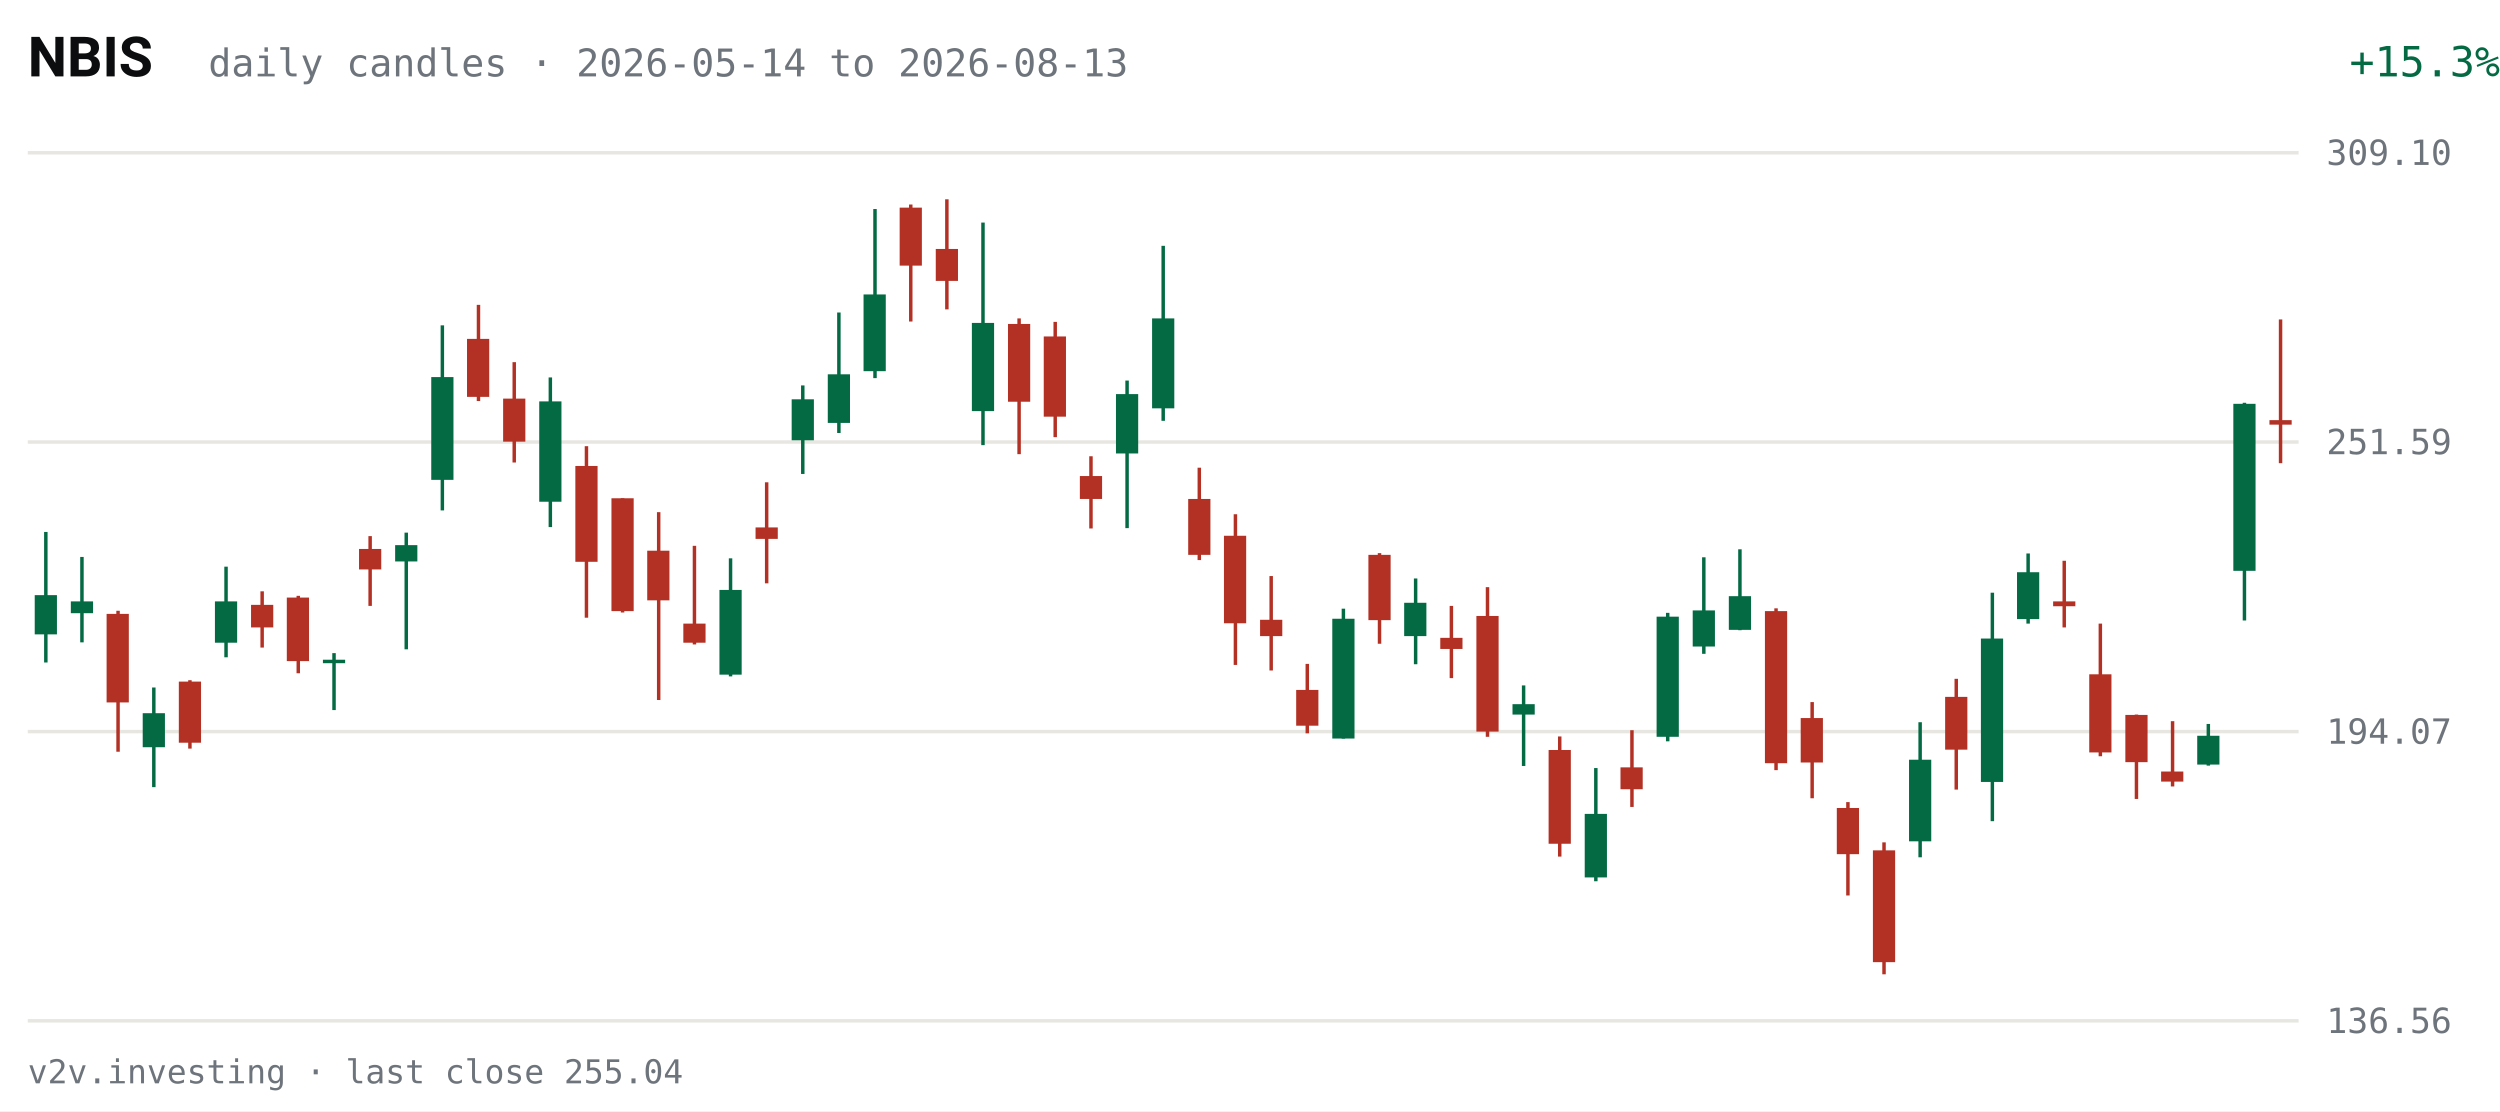
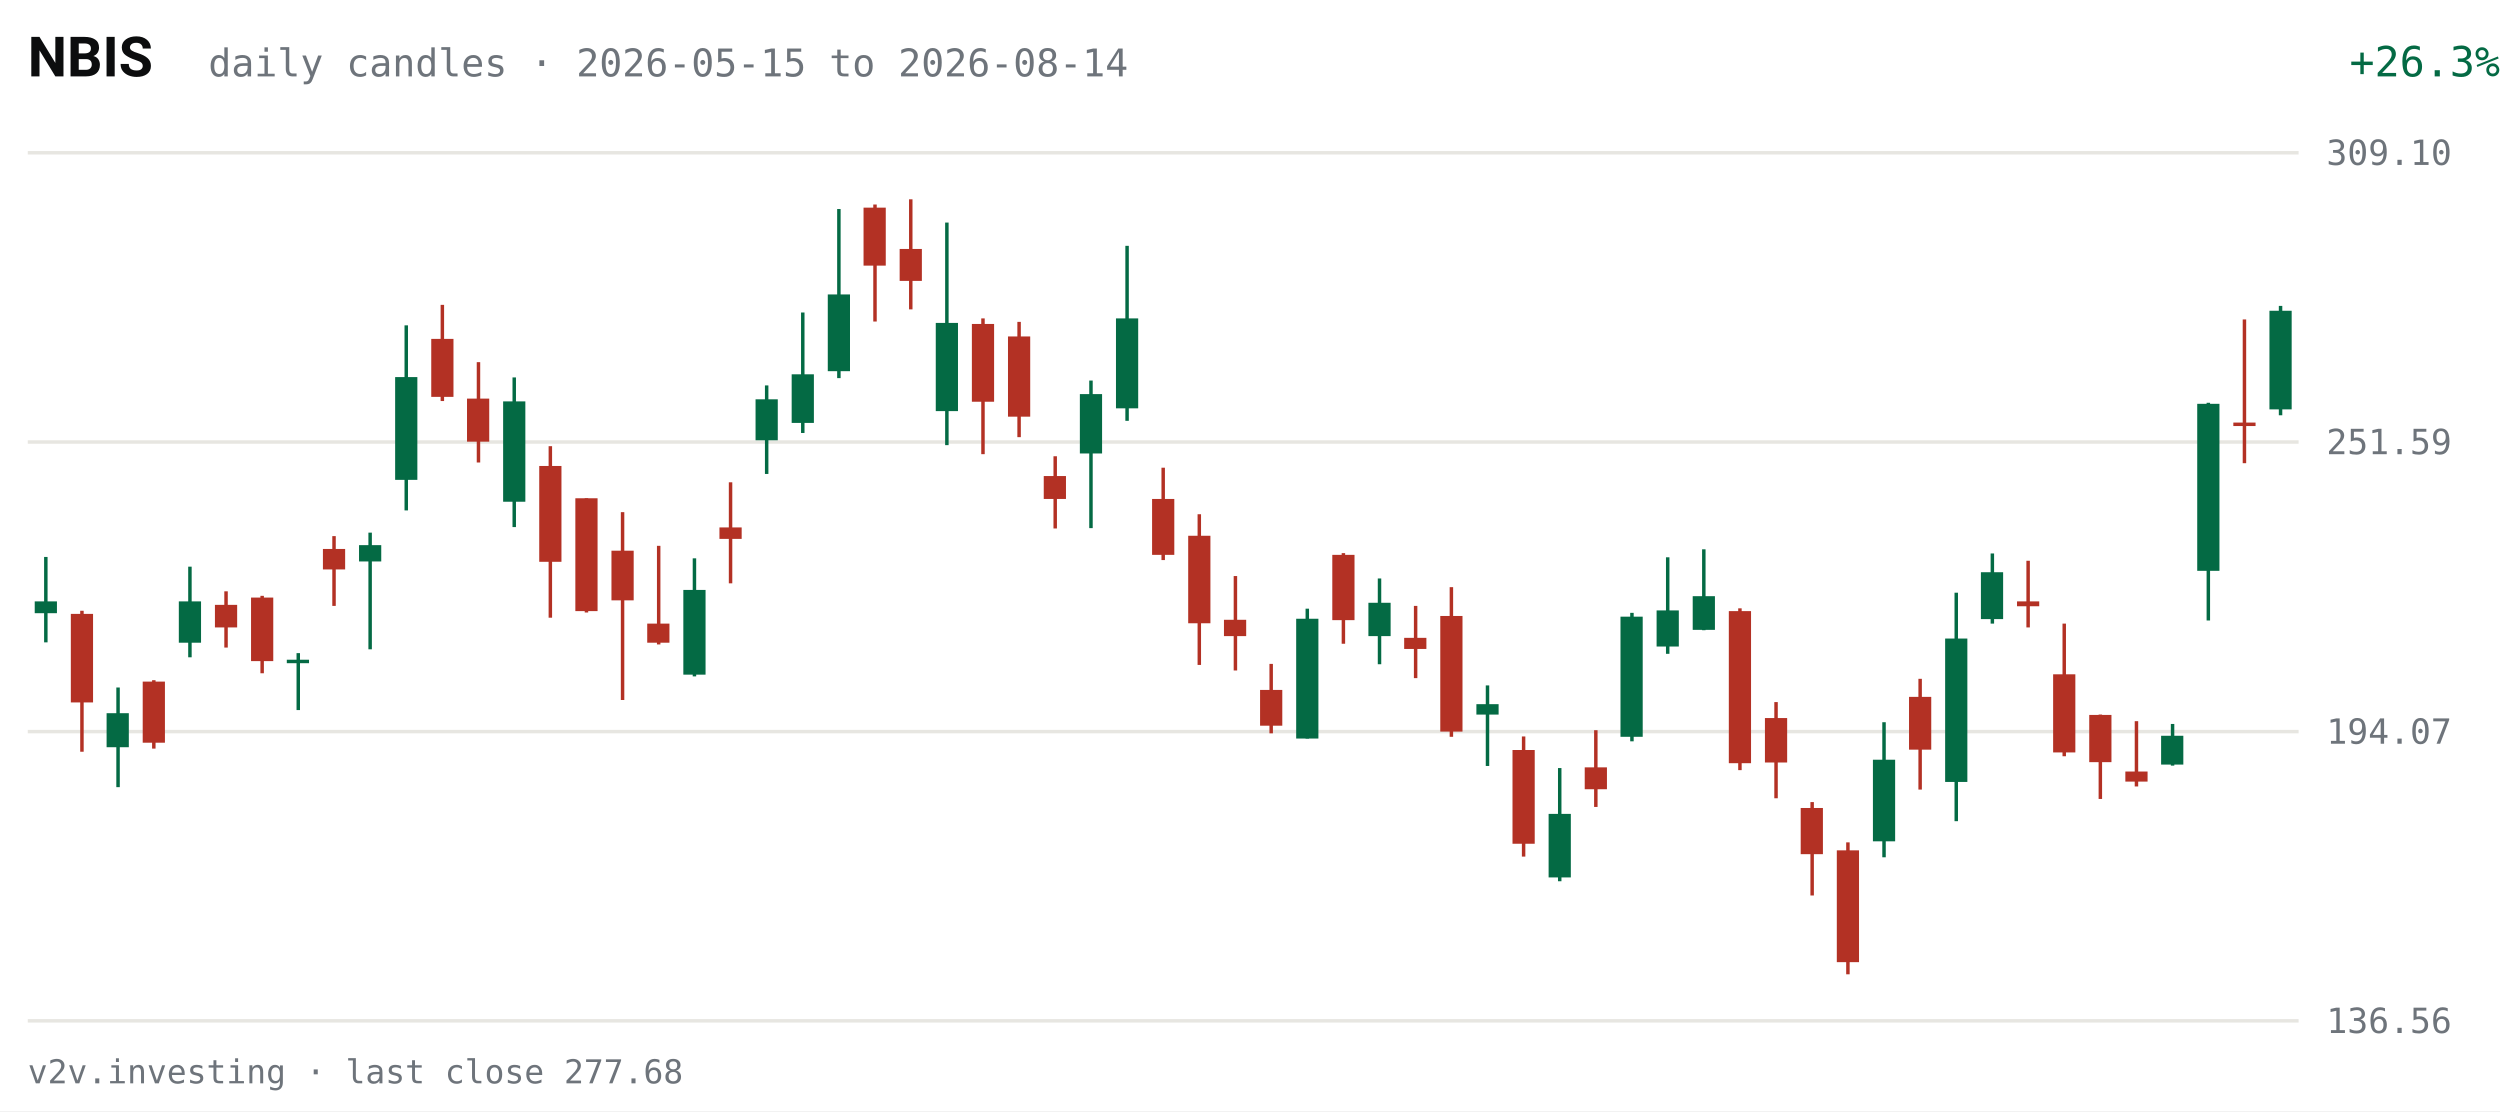
<svg xmlns="http://www.w3.org/2000/svg" viewBox="0 0 720 320" width="720" height="320" role="img" aria-label="NBIS daily candles, last 63 sessions">
  <rect width="720" height="320" fill="#FFFFFF" />
  <text x="8" y="22" fill="#0C0D0E" font-size="16" font-weight="600" font-family="system-ui,-apple-system,Segoe UI,Roboto,sans-serif">NBIS</text>
-   <text x="60" y="22" fill="#6E747B" font-size="11" font-family="ui-monospace,SFMono-Regular,Menlo,Consolas,monospace">daily candles · 2026-05-14 to 2026-08-13</text>
-   <text x="670" y="22" fill="#046A44" font-size="12" text-anchor="end" font-family="ui-monospace,SFMono-Regular,Menlo,Consolas,monospace" transform="translate(50,0)">+15.3%</text>
+   <text x="60" y="22" fill="#6E747B" font-size="11" font-family="ui-monospace,SFMono-Regular,Menlo,Consolas,monospace">daily candles · 2026-05-15 to 2026-08-14</text>
+   <text x="670" y="22" fill="#046A44" font-size="12" text-anchor="end" font-family="ui-monospace,SFMono-Regular,Menlo,Consolas,monospace" transform="translate(50,0)">+26.3%</text>
  <g font-family="ui-monospace,SFMono-Regular,Menlo,Consolas,monospace">
    <line x1="8" y1="294.0" x2="662" y2="294.0" stroke="#E7E6E1" stroke-width="1" />
    <text x="670" y="297.5" fill="#6E747B" font-size="10">136.56</text>
    <line x1="8" y1="210.7" x2="662" y2="210.7" stroke="#E7E6E1" stroke-width="1" />
    <text x="670" y="214.2" fill="#6E747B" font-size="10">194.07</text>
    <line x1="8" y1="127.3" x2="662" y2="127.3" stroke="#E7E6E1" stroke-width="1" />
    <text x="670" y="130.8" fill="#6E747B" font-size="10">251.59</text>
    <line x1="8" y1="44.0" x2="662" y2="44.0" stroke="#E7E6E1" stroke-width="1" />
    <text x="670" y="47.5" fill="#6E747B" font-size="10">309.10</text>
-     <line x1="13.2" y1="153.2" x2="13.2" y2="190.8" stroke="#046A44" stroke-width="1" />
-     <rect x="10.0" y="171.4" width="6.4" height="11.3" fill="#046A44" />
-     <line x1="23.6" y1="160.4" x2="23.6" y2="185.0" stroke="#046A44" stroke-width="1" />
-     <rect x="20.4" y="173.2" width="6.4" height="3.4" fill="#046A44" />
-     <line x1="34.0" y1="175.9" x2="34.0" y2="216.5" stroke="#B33124" stroke-width="1" />
-     <rect x="30.7" y="176.8" width="6.4" height="25.5" fill="#B33124" />
-     <line x1="44.3" y1="198.0" x2="44.3" y2="226.7" stroke="#046A44" stroke-width="1" />
-     <rect x="41.1" y="205.4" width="6.4" height="9.8" fill="#046A44" />
-     <line x1="54.7" y1="195.9" x2="54.7" y2="215.6" stroke="#B33124" stroke-width="1" />
-     <rect x="51.5" y="196.3" width="6.4" height="17.6" fill="#B33124" />
-     <line x1="65.1" y1="163.2" x2="65.1" y2="189.3" stroke="#046A44" stroke-width="1" />
-     <rect x="61.9" y="173.2" width="6.4" height="11.9" fill="#046A44" />
-     <line x1="75.5" y1="170.3" x2="75.5" y2="186.5" stroke="#B33124" stroke-width="1" />
-     <rect x="72.3" y="174.2" width="6.4" height="6.5" fill="#B33124" />
-     <line x1="85.9" y1="171.6" x2="85.9" y2="193.9" stroke="#B33124" stroke-width="1" />
-     <rect x="82.6" y="172.1" width="6.4" height="18.3" fill="#B33124" />
-     <line x1="96.2" y1="188.1" x2="96.2" y2="204.5" stroke="#046A44" stroke-width="1" />
-     <rect x="93.0" y="190.0" width="6.4" height="1.0" fill="#046A44" />
-     <line x1="106.6" y1="154.4" x2="106.6" y2="174.5" stroke="#B33124" stroke-width="1" />
-     <rect x="103.4" y="158.1" width="6.4" height="5.9" fill="#B33124" />
-     <line x1="117.0" y1="153.4" x2="117.0" y2="187.0" stroke="#046A44" stroke-width="1" />
-     <rect x="113.8" y="157.0" width="6.4" height="4.7" fill="#046A44" />
-     <line x1="127.4" y1="93.7" x2="127.4" y2="147.0" stroke="#046A44" stroke-width="1" />
-     <rect x="124.2" y="108.6" width="6.4" height="29.6" fill="#046A44" />
-     <line x1="137.8" y1="87.8" x2="137.8" y2="115.5" stroke="#B33124" stroke-width="1" />
-     <rect x="134.5" y="97.6" width="6.4" height="16.7" fill="#B33124" />
-     <line x1="148.1" y1="104.3" x2="148.1" y2="133.2" stroke="#B33124" stroke-width="1" />
-     <rect x="144.9" y="114.8" width="6.4" height="12.4" fill="#B33124" />
-     <line x1="158.5" y1="108.7" x2="158.5" y2="151.8" stroke="#046A44" stroke-width="1" />
-     <rect x="155.3" y="115.6" width="6.4" height="28.9" fill="#046A44" />
-     <line x1="168.9" y1="128.5" x2="168.9" y2="177.9" stroke="#B33124" stroke-width="1" />
-     <rect x="165.7" y="134.2" width="6.4" height="27.6" fill="#B33124" />
-     <line x1="179.3" y1="143.5" x2="179.3" y2="176.4" stroke="#B33124" stroke-width="1" />
-     <rect x="176.1" y="143.5" width="6.4" height="32.5" fill="#B33124" />
-     <line x1="189.7" y1="147.5" x2="189.7" y2="201.6" stroke="#B33124" stroke-width="1" />
-     <rect x="186.4" y="158.6" width="6.4" height="14.3" fill="#B33124" />
-     <line x1="200.0" y1="157.2" x2="200.0" y2="185.6" stroke="#B33124" stroke-width="1" />
-     <rect x="196.8" y="179.6" width="6.4" height="5.5" fill="#B33124" />
-     <line x1="210.4" y1="160.8" x2="210.4" y2="194.8" stroke="#046A44" stroke-width="1" />
-     <rect x="207.2" y="169.9" width="6.4" height="24.4" fill="#046A44" />
-     <line x1="220.8" y1="138.9" x2="220.8" y2="168.0" stroke="#B33124" stroke-width="1" />
-     <rect x="217.6" y="151.9" width="6.4" height="3.3" fill="#B33124" />
-     <line x1="231.2" y1="111.0" x2="231.2" y2="136.5" stroke="#046A44" stroke-width="1" />
-     <rect x="228.0" y="115.0" width="6.4" height="11.8" fill="#046A44" />
-     <line x1="241.6" y1="90.0" x2="241.6" y2="124.7" stroke="#046A44" stroke-width="1" />
-     <rect x="238.4" y="107.8" width="6.4" height="14.0" fill="#046A44" />
-     <line x1="252.0" y1="60.2" x2="252.0" y2="108.9" stroke="#046A44" stroke-width="1" />
-     <rect x="248.7" y="84.8" width="6.4" height="22.1" fill="#046A44" />
-     <line x1="262.3" y1="58.9" x2="262.3" y2="92.6" stroke="#B33124" stroke-width="1" />
-     <rect x="259.1" y="59.8" width="6.4" height="16.7" fill="#B33124" />
-     <line x1="272.7" y1="57.4" x2="272.7" y2="89.1" stroke="#B33124" stroke-width="1" />
-     <rect x="269.5" y="71.7" width="6.4" height="9.2" fill="#B33124" />
-     <line x1="283.1" y1="64.1" x2="283.1" y2="128.2" stroke="#046A44" stroke-width="1" />
-     <rect x="279.9" y="93.0" width="6.4" height="25.4" fill="#046A44" />
-     <line x1="293.5" y1="91.7" x2="293.5" y2="130.8" stroke="#B33124" stroke-width="1" />
-     <rect x="290.3" y="93.3" width="6.4" height="22.4" fill="#B33124" />
-     <line x1="303.9" y1="92.7" x2="303.9" y2="125.9" stroke="#B33124" stroke-width="1" />
-     <rect x="300.6" y="96.9" width="6.4" height="23.1" fill="#B33124" />
-     <line x1="314.2" y1="131.4" x2="314.2" y2="152.2" stroke="#B33124" stroke-width="1" />
-     <rect x="311.0" y="137.1" width="6.4" height="6.6" fill="#B33124" />
-     <line x1="324.6" y1="109.6" x2="324.6" y2="152.1" stroke="#046A44" stroke-width="1" />
-     <rect x="321.4" y="113.5" width="6.4" height="17.1" fill="#046A44" />
-     <line x1="335.0" y1="70.8" x2="335.0" y2="121.2" stroke="#046A44" stroke-width="1" />
-     <rect x="331.8" y="91.7" width="6.4" height="25.9" fill="#046A44" />
-     <line x1="345.4" y1="134.7" x2="345.4" y2="161.3" stroke="#B33124" stroke-width="1" />
-     <rect x="342.2" y="143.7" width="6.4" height="16.1" fill="#B33124" />
-     <line x1="355.8" y1="148.1" x2="355.8" y2="191.5" stroke="#B33124" stroke-width="1" />
-     <rect x="352.5" y="154.3" width="6.4" height="25.2" fill="#B33124" />
-     <line x1="366.1" y1="165.9" x2="366.1" y2="193.1" stroke="#B33124" stroke-width="1" />
-     <rect x="362.9" y="178.5" width="6.4" height="4.7" fill="#B33124" />
-     <line x1="376.5" y1="191.2" x2="376.5" y2="211.2" stroke="#B33124" stroke-width="1" />
-     <rect x="373.3" y="198.7" width="6.4" height="10.3" fill="#B33124" />
-     <line x1="386.9" y1="175.3" x2="386.9" y2="212.7" stroke="#046A44" stroke-width="1" />
-     <rect x="383.7" y="178.2" width="6.4" height="34.5" fill="#046A44" />
-     <line x1="397.3" y1="159.3" x2="397.3" y2="185.4" stroke="#B33124" stroke-width="1" />
-     <rect x="394.1" y="159.8" width="6.4" height="18.8" fill="#B33124" />
-     <line x1="407.7" y1="166.6" x2="407.7" y2="191.3" stroke="#046A44" stroke-width="1" />
-     <rect x="404.4" y="173.6" width="6.4" height="9.6" fill="#046A44" />
-     <line x1="418.0" y1="174.5" x2="418.0" y2="195.3" stroke="#B33124" stroke-width="1" />
-     <rect x="414.8" y="183.7" width="6.4" height="3.2" fill="#B33124" />
-     <line x1="428.4" y1="169.1" x2="428.4" y2="212.2" stroke="#B33124" stroke-width="1" />
-     <rect x="425.2" y="177.4" width="6.4" height="33.3" fill="#B33124" />
-     <line x1="438.8" y1="197.4" x2="438.8" y2="220.6" stroke="#046A44" stroke-width="1" />
-     <rect x="435.6" y="202.8" width="6.4" height="3.0" fill="#046A44" />
-     <line x1="449.2" y1="212.1" x2="449.2" y2="246.7" stroke="#B33124" stroke-width="1" />
-     <rect x="446.0" y="216.0" width="6.4" height="27.0" fill="#B33124" />
-     <line x1="459.6" y1="221.2" x2="459.6" y2="253.8" stroke="#046A44" stroke-width="1" />
-     <rect x="456.4" y="234.4" width="6.4" height="18.3" fill="#046A44" />
-     <line x1="470.0" y1="210.3" x2="470.0" y2="232.4" stroke="#B33124" stroke-width="1" />
-     <rect x="466.7" y="221.0" width="6.4" height="6.3" fill="#B33124" />
-     <line x1="480.3" y1="176.5" x2="480.3" y2="213.5" stroke="#046A44" stroke-width="1" />
-     <rect x="477.1" y="177.6" width="6.4" height="34.6" fill="#046A44" />
-     <line x1="490.7" y1="160.5" x2="490.7" y2="188.3" stroke="#046A44" stroke-width="1" />
-     <rect x="487.5" y="175.8" width="6.4" height="10.4" fill="#046A44" />
-     <line x1="501.1" y1="158.2" x2="501.1" y2="181.5" stroke="#046A44" stroke-width="1" />
-     <rect x="497.9" y="171.7" width="6.4" height="9.7" fill="#046A44" />
-     <line x1="511.5" y1="175.2" x2="511.5" y2="221.8" stroke="#B33124" stroke-width="1" />
-     <rect x="508.3" y="176.0" width="6.4" height="43.8" fill="#B33124" />
-     <line x1="521.9" y1="202.2" x2="521.9" y2="229.9" stroke="#B33124" stroke-width="1" />
-     <rect x="518.6" y="206.8" width="6.4" height="12.8" fill="#B33124" />
-     <line x1="532.2" y1="231.0" x2="532.2" y2="257.9" stroke="#B33124" stroke-width="1" />
-     <rect x="529.0" y="232.7" width="6.4" height="13.3" fill="#B33124" />
-     <line x1="542.6" y1="242.6" x2="542.6" y2="280.6" stroke="#B33124" stroke-width="1" />
-     <rect x="539.4" y="244.9" width="6.4" height="32.2" fill="#B33124" />
-     <line x1="553.0" y1="208.0" x2="553.0" y2="246.9" stroke="#046A44" stroke-width="1" />
-     <rect x="549.8" y="218.8" width="6.4" height="23.5" fill="#046A44" />
-     <line x1="563.4" y1="195.5" x2="563.4" y2="227.4" stroke="#B33124" stroke-width="1" />
-     <rect x="560.2" y="200.7" width="6.4" height="15.2" fill="#B33124" />
-     <line x1="573.8" y1="170.7" x2="573.8" y2="236.5" stroke="#046A44" stroke-width="1" />
-     <rect x="570.5" y="183.9" width="6.4" height="41.3" fill="#046A44" />
-     <line x1="584.1" y1="159.4" x2="584.1" y2="179.6" stroke="#046A44" stroke-width="1" />
-     <rect x="580.9" y="164.8" width="6.4" height="13.5" fill="#046A44" />
-     <line x1="594.5" y1="161.5" x2="594.5" y2="180.7" stroke="#B33124" stroke-width="1" />
-     <rect x="591.3" y="173.2" width="6.4" height="1.4" fill="#B33124" />
-     <line x1="604.9" y1="179.6" x2="604.9" y2="217.8" stroke="#B33124" stroke-width="1" />
-     <rect x="601.7" y="194.2" width="6.4" height="22.5" fill="#B33124" />
-     <line x1="615.3" y1="205.8" x2="615.3" y2="230.1" stroke="#B33124" stroke-width="1" />
-     <rect x="612.1" y="205.9" width="6.4" height="13.6" fill="#B33124" />
-     <line x1="625.7" y1="207.7" x2="625.7" y2="226.5" stroke="#B33124" stroke-width="1" />
-     <rect x="622.4" y="222.2" width="6.4" height="2.9" fill="#B33124" />
-     <line x1="636.0" y1="208.5" x2="636.0" y2="220.5" stroke="#046A44" stroke-width="1" />
-     <rect x="632.8" y="211.9" width="6.4" height="8.3" fill="#046A44" />
-     <line x1="646.4" y1="116.0" x2="646.4" y2="178.7" stroke="#046A44" stroke-width="1" />
-     <rect x="643.2" y="116.3" width="6.4" height="48.1" fill="#046A44" />
-     <line x1="656.8" y1="92.0" x2="656.8" y2="133.4" stroke="#B33124" stroke-width="1" />
-     <rect x="653.6" y="121.0" width="6.4" height="1.3" fill="#B33124" />
+     <line x1="13.2" y1="160.4" x2="13.2" y2="185.0" stroke="#046A44" stroke-width="1" />
+     <rect x="10.0" y="173.2" width="6.4" height="3.4" fill="#046A44" />
+     <line x1="23.6" y1="175.9" x2="23.6" y2="216.5" stroke="#B33124" stroke-width="1" />
+     <rect x="20.4" y="176.8" width="6.4" height="25.5" fill="#B33124" />
+     <line x1="34.0" y1="198.0" x2="34.0" y2="226.7" stroke="#046A44" stroke-width="1" />
+     <rect x="30.7" y="205.4" width="6.4" height="9.8" fill="#046A44" />
+     <line x1="44.3" y1="195.9" x2="44.3" y2="215.6" stroke="#B33124" stroke-width="1" />
+     <rect x="41.1" y="196.3" width="6.4" height="17.6" fill="#B33124" />
+     <line x1="54.7" y1="163.2" x2="54.7" y2="189.3" stroke="#046A44" stroke-width="1" />
+     <rect x="51.5" y="173.2" width="6.4" height="11.9" fill="#046A44" />
+     <line x1="65.1" y1="170.3" x2="65.1" y2="186.5" stroke="#B33124" stroke-width="1" />
+     <rect x="61.9" y="174.2" width="6.4" height="6.5" fill="#B33124" />
+     <line x1="75.5" y1="171.6" x2="75.5" y2="193.9" stroke="#B33124" stroke-width="1" />
+     <rect x="72.3" y="172.1" width="6.4" height="18.3" fill="#B33124" />
+     <line x1="85.9" y1="188.1" x2="85.9" y2="204.5" stroke="#046A44" stroke-width="1" />
+     <rect x="82.6" y="190.0" width="6.4" height="1.0" fill="#046A44" />
+     <line x1="96.2" y1="154.4" x2="96.2" y2="174.5" stroke="#B33124" stroke-width="1" />
+     <rect x="93.0" y="158.1" width="6.4" height="5.9" fill="#B33124" />
+     <line x1="106.6" y1="153.4" x2="106.6" y2="187.0" stroke="#046A44" stroke-width="1" />
+     <rect x="103.4" y="157.0" width="6.4" height="4.7" fill="#046A44" />
+     <line x1="117.0" y1="93.7" x2="117.0" y2="147.0" stroke="#046A44" stroke-width="1" />
+     <rect x="113.8" y="108.6" width="6.4" height="29.6" fill="#046A44" />
+     <line x1="127.4" y1="87.8" x2="127.4" y2="115.5" stroke="#B33124" stroke-width="1" />
+     <rect x="124.2" y="97.6" width="6.4" height="16.7" fill="#B33124" />
+     <line x1="137.8" y1="104.3" x2="137.8" y2="133.2" stroke="#B33124" stroke-width="1" />
+     <rect x="134.5" y="114.8" width="6.4" height="12.4" fill="#B33124" />
+     <line x1="148.1" y1="108.7" x2="148.1" y2="151.8" stroke="#046A44" stroke-width="1" />
+     <rect x="144.9" y="115.6" width="6.4" height="28.9" fill="#046A44" />
+     <line x1="158.5" y1="128.5" x2="158.5" y2="177.9" stroke="#B33124" stroke-width="1" />
+     <rect x="155.3" y="134.2" width="6.4" height="27.6" fill="#B33124" />
+     <line x1="168.9" y1="143.5" x2="168.9" y2="176.4" stroke="#B33124" stroke-width="1" />
+     <rect x="165.7" y="143.5" width="6.4" height="32.5" fill="#B33124" />
+     <line x1="179.3" y1="147.5" x2="179.3" y2="201.6" stroke="#B33124" stroke-width="1" />
+     <rect x="176.1" y="158.6" width="6.4" height="14.3" fill="#B33124" />
+     <line x1="189.7" y1="157.2" x2="189.7" y2="185.6" stroke="#B33124" stroke-width="1" />
+     <rect x="186.4" y="179.6" width="6.4" height="5.5" fill="#B33124" />
+     <line x1="200.0" y1="160.8" x2="200.0" y2="194.8" stroke="#046A44" stroke-width="1" />
+     <rect x="196.8" y="169.9" width="6.4" height="24.4" fill="#046A44" />
+     <line x1="210.4" y1="138.9" x2="210.4" y2="168.0" stroke="#B33124" stroke-width="1" />
+     <rect x="207.2" y="151.9" width="6.4" height="3.3" fill="#B33124" />
+     <line x1="220.8" y1="111.0" x2="220.8" y2="136.5" stroke="#046A44" stroke-width="1" />
+     <rect x="217.6" y="115.0" width="6.4" height="11.8" fill="#046A44" />
+     <line x1="231.2" y1="90.0" x2="231.2" y2="124.7" stroke="#046A44" stroke-width="1" />
+     <rect x="228.0" y="107.8" width="6.4" height="14.0" fill="#046A44" />
+     <line x1="241.6" y1="60.2" x2="241.6" y2="108.9" stroke="#046A44" stroke-width="1" />
+     <rect x="238.4" y="84.8" width="6.4" height="22.1" fill="#046A44" />
+     <line x1="252.0" y1="58.9" x2="252.0" y2="92.6" stroke="#B33124" stroke-width="1" />
+     <rect x="248.7" y="59.8" width="6.4" height="16.7" fill="#B33124" />
+     <line x1="262.3" y1="57.4" x2="262.3" y2="89.1" stroke="#B33124" stroke-width="1" />
+     <rect x="259.1" y="71.7" width="6.4" height="9.2" fill="#B33124" />
+     <line x1="272.7" y1="64.1" x2="272.7" y2="128.2" stroke="#046A44" stroke-width="1" />
+     <rect x="269.5" y="93.0" width="6.4" height="25.4" fill="#046A44" />
+     <line x1="283.1" y1="91.7" x2="283.1" y2="130.8" stroke="#B33124" stroke-width="1" />
+     <rect x="279.9" y="93.3" width="6.4" height="22.4" fill="#B33124" />
+     <line x1="293.5" y1="92.7" x2="293.5" y2="125.9" stroke="#B33124" stroke-width="1" />
+     <rect x="290.3" y="96.9" width="6.4" height="23.1" fill="#B33124" />
+     <line x1="303.9" y1="131.4" x2="303.9" y2="152.2" stroke="#B33124" stroke-width="1" />
+     <rect x="300.6" y="137.1" width="6.4" height="6.6" fill="#B33124" />
+     <line x1="314.2" y1="109.6" x2="314.2" y2="152.1" stroke="#046A44" stroke-width="1" />
+     <rect x="311.0" y="113.5" width="6.4" height="17.1" fill="#046A44" />
+     <line x1="324.6" y1="70.8" x2="324.6" y2="121.2" stroke="#046A44" stroke-width="1" />
+     <rect x="321.4" y="91.7" width="6.4" height="25.9" fill="#046A44" />
+     <line x1="335.0" y1="134.7" x2="335.0" y2="161.3" stroke="#B33124" stroke-width="1" />
+     <rect x="331.8" y="143.7" width="6.4" height="16.1" fill="#B33124" />
+     <line x1="345.4" y1="148.1" x2="345.4" y2="191.5" stroke="#B33124" stroke-width="1" />
+     <rect x="342.2" y="154.3" width="6.4" height="25.2" fill="#B33124" />
+     <line x1="355.8" y1="165.9" x2="355.8" y2="193.1" stroke="#B33124" stroke-width="1" />
+     <rect x="352.5" y="178.5" width="6.4" height="4.7" fill="#B33124" />
+     <line x1="366.1" y1="191.2" x2="366.1" y2="211.2" stroke="#B33124" stroke-width="1" />
+     <rect x="362.9" y="198.7" width="6.4" height="10.3" fill="#B33124" />
+     <line x1="376.5" y1="175.3" x2="376.5" y2="212.7" stroke="#046A44" stroke-width="1" />
+     <rect x="373.3" y="178.2" width="6.4" height="34.5" fill="#046A44" />
+     <line x1="386.9" y1="159.3" x2="386.9" y2="185.4" stroke="#B33124" stroke-width="1" />
+     <rect x="383.7" y="159.8" width="6.4" height="18.8" fill="#B33124" />
+     <line x1="397.3" y1="166.6" x2="397.3" y2="191.3" stroke="#046A44" stroke-width="1" />
+     <rect x="394.1" y="173.6" width="6.4" height="9.6" fill="#046A44" />
+     <line x1="407.7" y1="174.5" x2="407.7" y2="195.3" stroke="#B33124" stroke-width="1" />
+     <rect x="404.4" y="183.7" width="6.4" height="3.2" fill="#B33124" />
+     <line x1="418.0" y1="169.1" x2="418.0" y2="212.2" stroke="#B33124" stroke-width="1" />
+     <rect x="414.8" y="177.4" width="6.4" height="33.3" fill="#B33124" />
+     <line x1="428.4" y1="197.4" x2="428.4" y2="220.6" stroke="#046A44" stroke-width="1" />
+     <rect x="425.2" y="202.8" width="6.4" height="3.0" fill="#046A44" />
+     <line x1="438.8" y1="212.1" x2="438.8" y2="246.7" stroke="#B33124" stroke-width="1" />
+     <rect x="435.6" y="216.0" width="6.4" height="27.0" fill="#B33124" />
+     <line x1="449.2" y1="221.2" x2="449.2" y2="253.8" stroke="#046A44" stroke-width="1" />
+     <rect x="446.0" y="234.4" width="6.4" height="18.3" fill="#046A44" />
+     <line x1="459.6" y1="210.3" x2="459.6" y2="232.4" stroke="#B33124" stroke-width="1" />
+     <rect x="456.4" y="221.0" width="6.4" height="6.3" fill="#B33124" />
+     <line x1="470.0" y1="176.5" x2="470.0" y2="213.5" stroke="#046A44" stroke-width="1" />
+     <rect x="466.7" y="177.6" width="6.4" height="34.6" fill="#046A44" />
+     <line x1="480.3" y1="160.5" x2="480.3" y2="188.3" stroke="#046A44" stroke-width="1" />
+     <rect x="477.1" y="175.8" width="6.4" height="10.4" fill="#046A44" />
+     <line x1="490.7" y1="158.2" x2="490.7" y2="181.5" stroke="#046A44" stroke-width="1" />
+     <rect x="487.5" y="171.7" width="6.4" height="9.7" fill="#046A44" />
+     <line x1="501.1" y1="175.2" x2="501.1" y2="221.8" stroke="#B33124" stroke-width="1" />
+     <rect x="497.9" y="176.0" width="6.4" height="43.8" fill="#B33124" />
+     <line x1="511.5" y1="202.2" x2="511.5" y2="229.9" stroke="#B33124" stroke-width="1" />
+     <rect x="508.3" y="206.8" width="6.4" height="12.8" fill="#B33124" />
+     <line x1="521.9" y1="231.0" x2="521.9" y2="257.9" stroke="#B33124" stroke-width="1" />
+     <rect x="518.6" y="232.7" width="6.4" height="13.3" fill="#B33124" />
+     <line x1="532.2" y1="242.6" x2="532.2" y2="280.6" stroke="#B33124" stroke-width="1" />
+     <rect x="529.0" y="244.9" width="6.4" height="32.2" fill="#B33124" />
+     <line x1="542.6" y1="208.0" x2="542.6" y2="246.9" stroke="#046A44" stroke-width="1" />
+     <rect x="539.4" y="218.8" width="6.4" height="23.5" fill="#046A44" />
+     <line x1="553.0" y1="195.5" x2="553.0" y2="227.4" stroke="#B33124" stroke-width="1" />
+     <rect x="549.8" y="200.7" width="6.4" height="15.2" fill="#B33124" />
+     <line x1="563.4" y1="170.7" x2="563.4" y2="236.5" stroke="#046A44" stroke-width="1" />
+     <rect x="560.2" y="183.9" width="6.4" height="41.3" fill="#046A44" />
+     <line x1="573.8" y1="159.4" x2="573.8" y2="179.6" stroke="#046A44" stroke-width="1" />
+     <rect x="570.5" y="164.8" width="6.4" height="13.5" fill="#046A44" />
+     <line x1="584.1" y1="161.5" x2="584.1" y2="180.7" stroke="#B33124" stroke-width="1" />
+     <rect x="580.9" y="173.2" width="6.4" height="1.4" fill="#B33124" />
+     <line x1="594.5" y1="179.6" x2="594.5" y2="217.8" stroke="#B33124" stroke-width="1" />
+     <rect x="591.3" y="194.2" width="6.4" height="22.5" fill="#B33124" />
+     <line x1="604.9" y1="205.8" x2="604.9" y2="230.1" stroke="#B33124" stroke-width="1" />
+     <rect x="601.7" y="205.9" width="6.4" height="13.6" fill="#B33124" />
+     <line x1="615.3" y1="207.7" x2="615.3" y2="226.5" stroke="#B33124" stroke-width="1" />
+     <rect x="612.1" y="222.2" width="6.4" height="2.9" fill="#B33124" />
+     <line x1="625.7" y1="208.5" x2="625.7" y2="220.5" stroke="#046A44" stroke-width="1" />
+     <rect x="622.4" y="211.9" width="6.4" height="8.3" fill="#046A44" />
+     <line x1="636.0" y1="116.0" x2="636.0" y2="178.7" stroke="#046A44" stroke-width="1" />
+     <rect x="632.8" y="116.3" width="6.4" height="48.1" fill="#046A44" />
+     <line x1="646.4" y1="92.0" x2="646.4" y2="133.4" stroke="#B33124" stroke-width="1" />
+     <rect x="643.2" y="121.7" width="6.4" height="1.0" fill="#B33124" />
+     <line x1="656.8" y1="88.1" x2="656.8" y2="119.6" stroke="#046A44" stroke-width="1" />
+     <rect x="653.6" y="89.5" width="6.4" height="28.4" fill="#046A44" />
  </g>
-   <text x="8" y="312" fill="#6E747B" font-size="9.5" font-family="ui-monospace,SFMono-Regular,Menlo,Consolas,monospace">v2v.investing · last close 255.04</text>
+   <text x="8" y="312" fill="#6E747B" font-size="9.5" font-family="ui-monospace,SFMono-Regular,Menlo,Consolas,monospace">v2v.investing · last close 277.68</text>
</svg>
